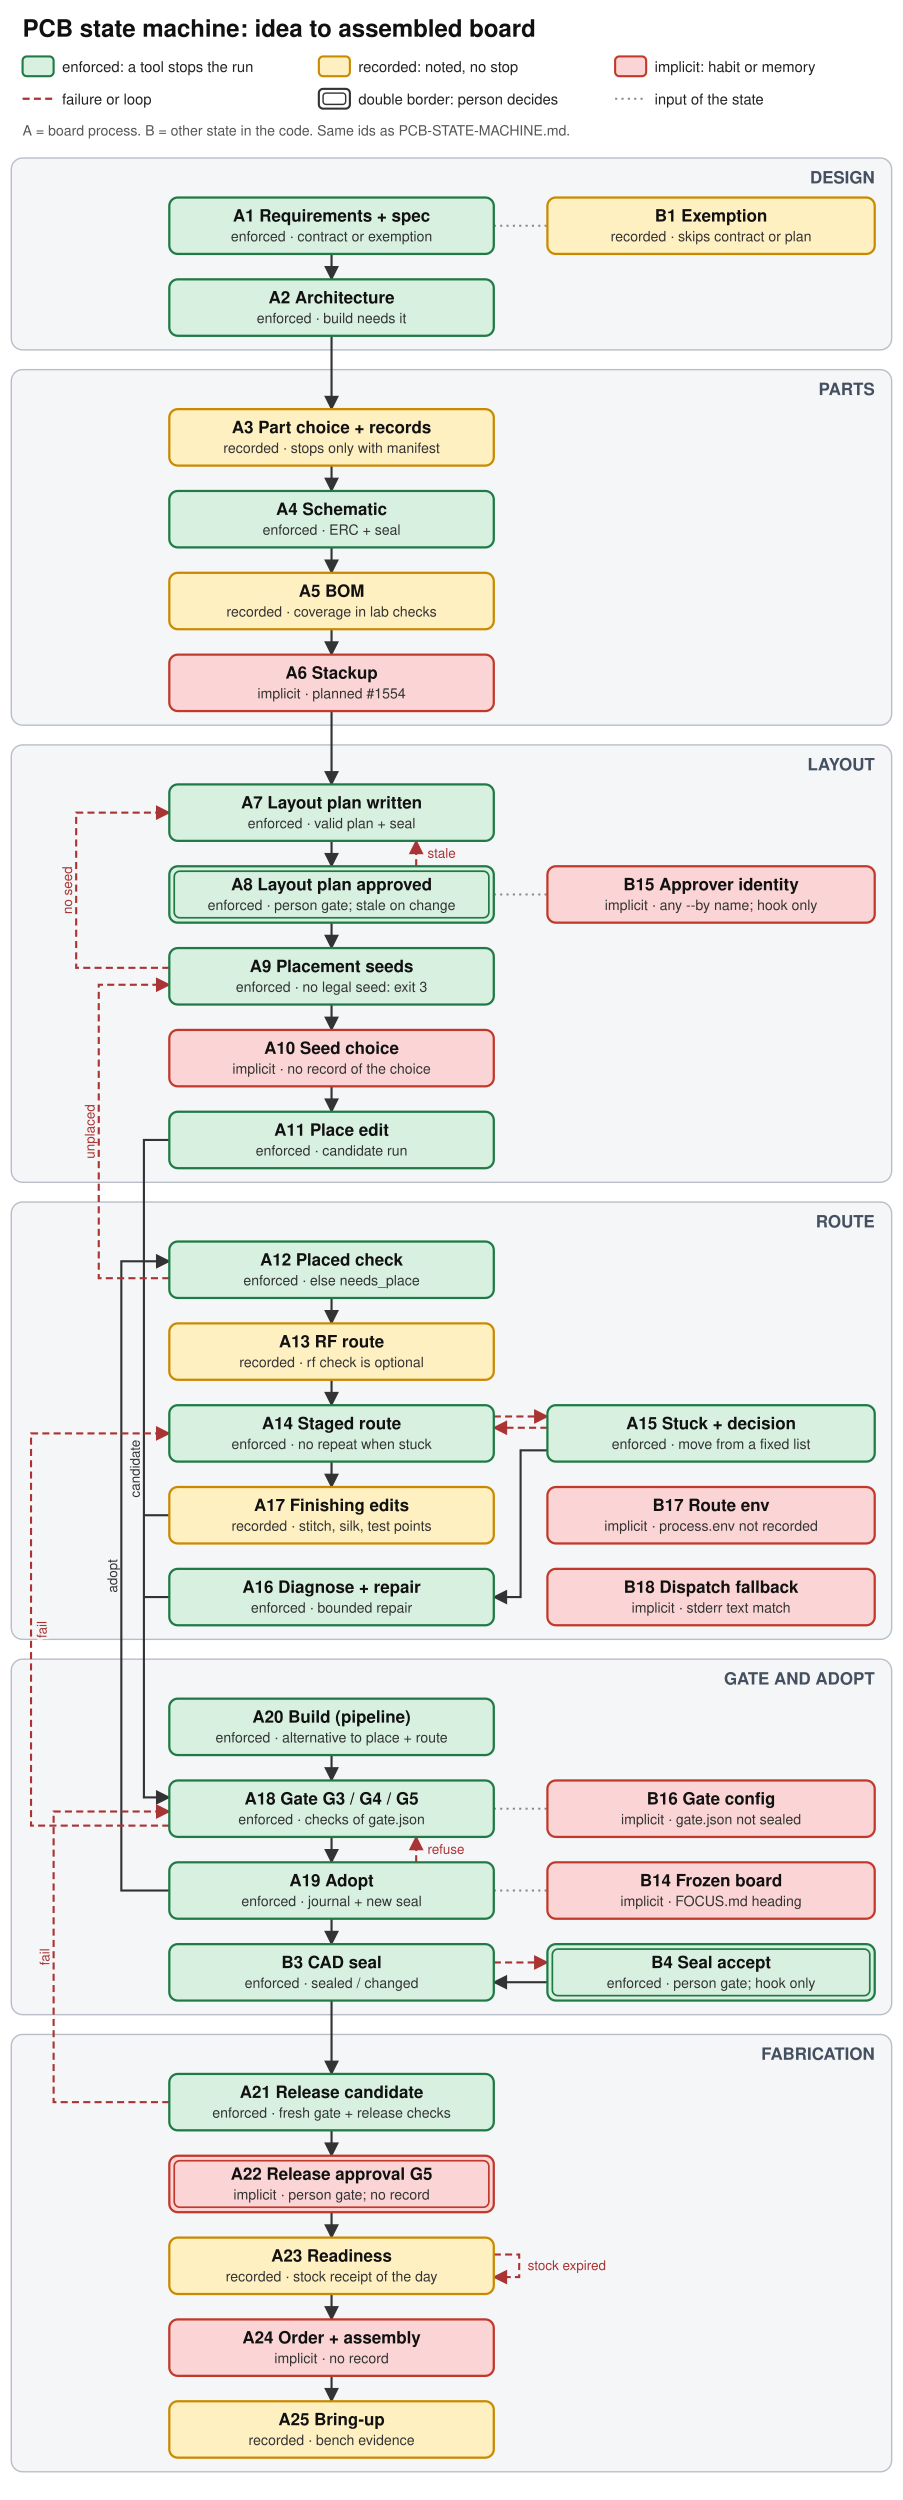
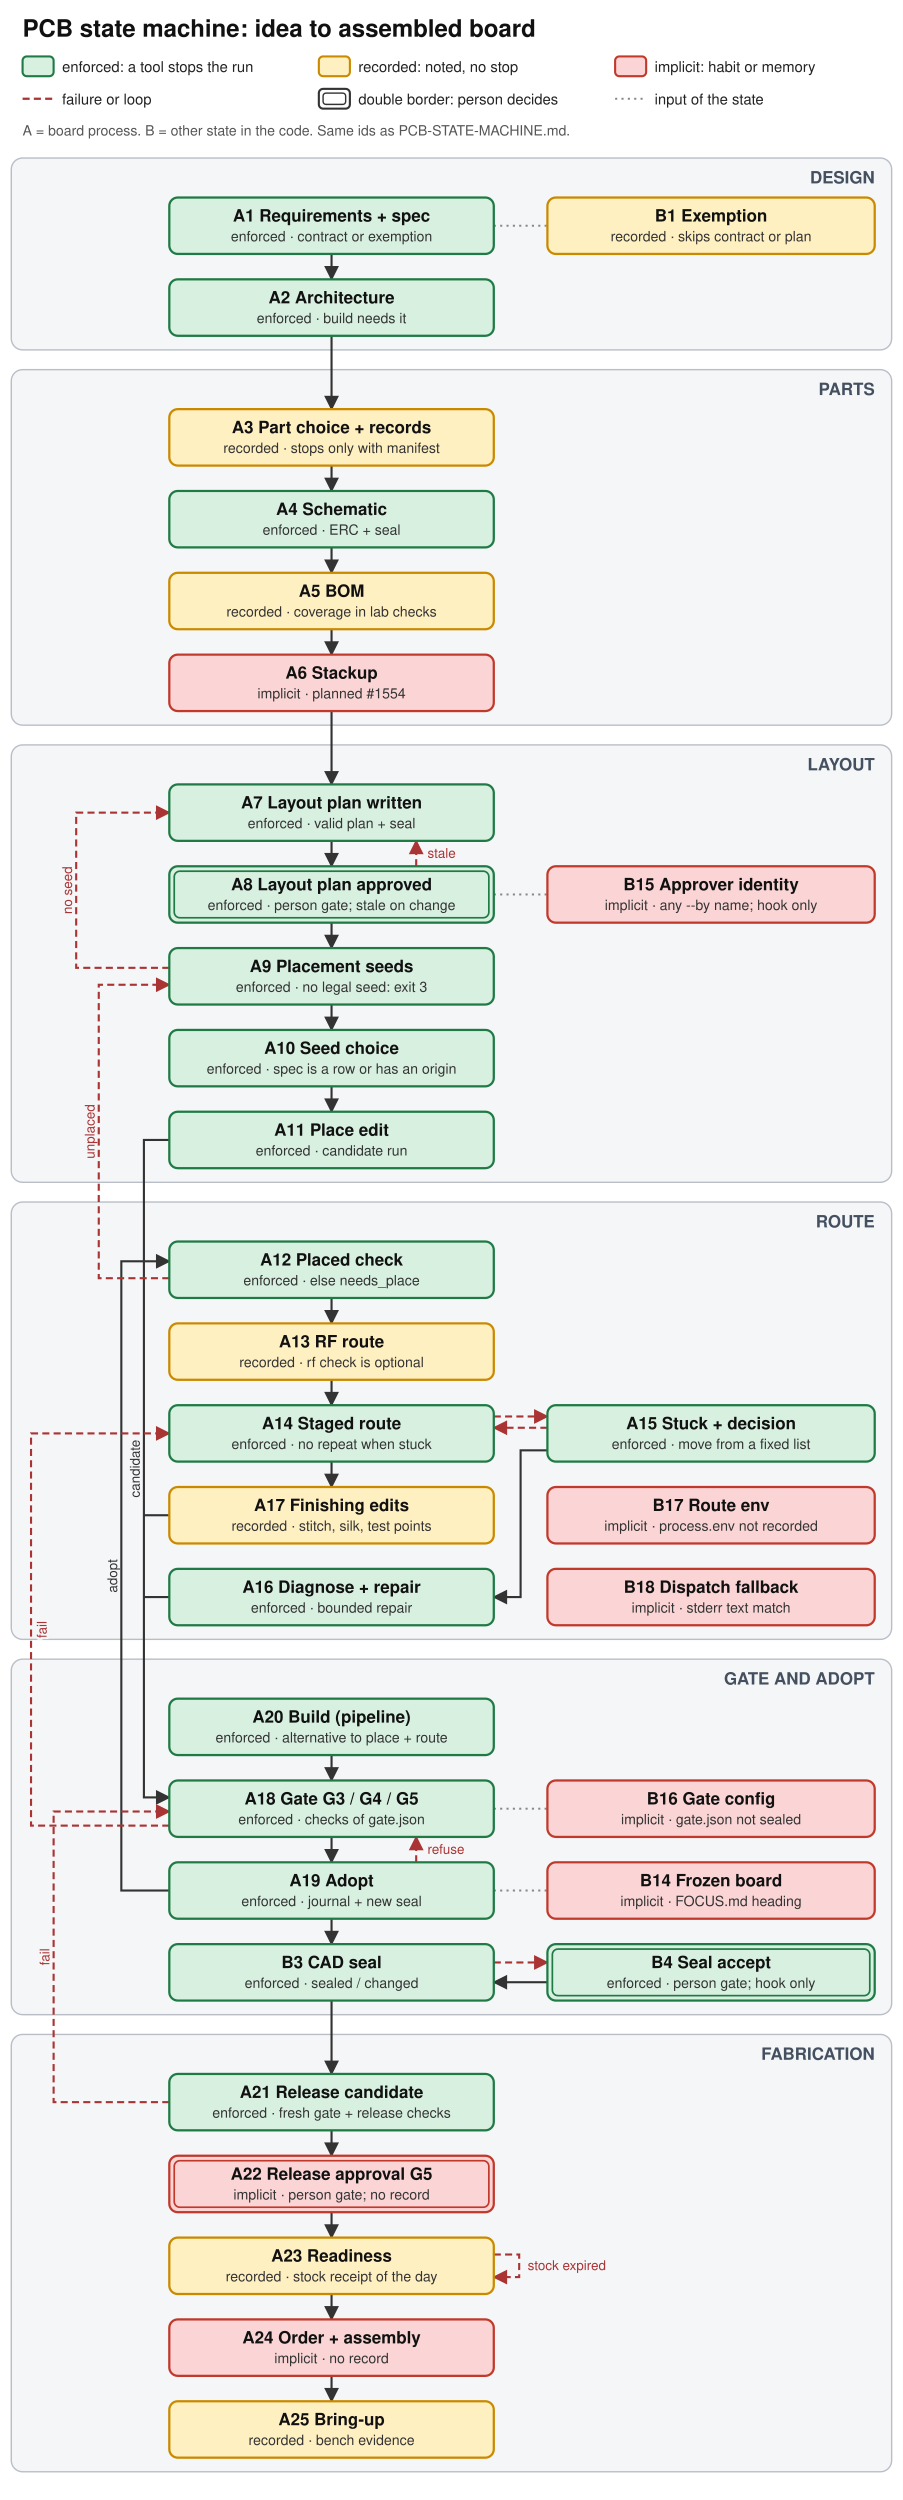
<svg xmlns="http://www.w3.org/2000/svg" viewBox="0 0 640 1772" width="640" height="1772" font-family="Helvetica, Arial, sans-serif">
  <defs>
    <marker id="ah" viewBox="0 0 10 10" refX="9" refY="5" markerWidth="7" markerHeight="7" orient="auto-start-reverse">
      <path d="M0,0 L10,5 L0,10 z" fill="#333" />
    </marker>
    <marker id="ahd" viewBox="0 0 10 10" refX="9" refY="5" markerWidth="7" markerHeight="7" orient="auto-start-reverse">
      <path d="M0,0 L10,5 L0,10 z" fill="#a33" />
    </marker>
  </defs>
  <rect width="640" height="1772" fill="#ffffff" />
  <text x="16" y="26" font-size="17" font-weight="700" fill="#111">PCB state machine: idea to assembled board</text>
  <rect x="16" y="40" width="22" height="14" rx="3" fill="#d7f0e0" stroke="#1f7a45" stroke-width="1.5" />
  <text x="44" y="51" font-size="10.5" fill="#222">enforced: a tool stops the run</text>
  <rect x="226" y="40" width="22" height="14" rx="3" fill="#fff0c2" stroke="#c98a00" stroke-width="1.5" />
  <text x="254" y="51" font-size="10.5" fill="#222">recorded: noted, no stop</text>
  <rect x="436" y="40" width="22" height="14" rx="3" fill="#fbd5d5" stroke="#c0392b" stroke-width="1.5" />
  <text x="464" y="51" font-size="10.5" fill="#222">implicit: habit or memory</text>
  <path d="M16,70 H38" stroke="#a33" stroke-width="1.6" stroke-dasharray="5 3" fill="none" />
  <text x="44" y="74" font-size="10.5" fill="#222">failure or loop</text>
  <rect x="226" y="63" width="22" height="14" rx="3" fill="#fff" stroke="#333" stroke-width="1.5" />
  <rect x="229" y="66" width="16" height="8" rx="2" fill="none" stroke="#333" stroke-width="1" />
  <text x="254" y="74" font-size="10.5" fill="#222">double border: person decides</text>
  <path d="M436,70 H458" stroke="#888" stroke-width="1.4" stroke-dasharray="1.5 3" fill="none" />
  <text x="464" y="74" font-size="10.5" fill="#222">input of the state</text>
  <text x="16" y="96" font-size="10" fill="#555">A = board process. B = other state in the code. Same ids as PCB-STATE-MACHINE.md.</text>
  <rect x="8" y="112" width="624" height="136" rx="8" fill="#f5f6f8" stroke="#b9bec7" stroke-width="1" />
  <text x="620" y="130" text-anchor="end" font-size="12" font-weight="700" fill="#44505f">DESIGN</text>
  <rect x="8" y="262" width="624" height="252" rx="8" fill="#f5f6f8" stroke="#b9bec7" stroke-width="1" />
  <text x="620" y="280" text-anchor="end" font-size="12" font-weight="700" fill="#44505f">PARTS</text>
  <rect x="8" y="528" width="624" height="310" rx="8" fill="#f5f6f8" stroke="#b9bec7" stroke-width="1" />
  <text x="620" y="546" text-anchor="end" font-size="12" font-weight="700" fill="#44505f">LAYOUT</text>
  <rect x="8" y="852" width="624" height="310" rx="8" fill="#f5f6f8" stroke="#b9bec7" stroke-width="1" />
  <text x="620" y="870" text-anchor="end" font-size="12" font-weight="700" fill="#44505f">ROUTE</text>
  <rect x="8" y="1176" width="624" height="252" rx="8" fill="#f5f6f8" stroke="#b9bec7" stroke-width="1" />
  <text x="620" y="1194" text-anchor="end" font-size="12" font-weight="700" fill="#44505f">GATE AND ADOPT</text>
  <rect x="8" y="1442" width="624" height="310" rx="8" fill="#f5f6f8" stroke="#b9bec7" stroke-width="1" />
  <text x="620" y="1460" text-anchor="end" font-size="12" font-weight="700" fill="#44505f">FABRICATION</text>
  <path d="M235,180 V198" stroke="#333" stroke-width="1.5" fill="none" marker-end="url(#ah)" />
  <path d="M235,238 V290" stroke="#333" stroke-width="1.5" fill="none" marker-end="url(#ah)" />
  <path d="M235,330 V348" stroke="#333" stroke-width="1.5" fill="none" marker-end="url(#ah)" />
  <path d="M235,388 V406" stroke="#333" stroke-width="1.5" fill="none" marker-end="url(#ah)" />
  <path d="M235,446 V464" stroke="#333" stroke-width="1.5" fill="none" marker-end="url(#ah)" />
  <path d="M235,504 V556" stroke="#333" stroke-width="1.5" fill="none" marker-end="url(#ah)" />
  <path d="M235,596 V614" stroke="#333" stroke-width="1.5" fill="none" marker-end="url(#ah)" />
  <path d="M235,654 V672" stroke="#333" stroke-width="1.5" fill="none" marker-end="url(#ah)" />
  <path d="M235,712 V730" stroke="#333" stroke-width="1.5" fill="none" marker-end="url(#ah)" />
  <path d="M235,770 V788" stroke="#333" stroke-width="1.5" fill="none" marker-end="url(#ah)" />
  <path d="M235,920 V938" stroke="#333" stroke-width="1.5" fill="none" marker-end="url(#ah)" />
  <path d="M235,978 V996" stroke="#333" stroke-width="1.5" fill="none" marker-end="url(#ah)" />
  <path d="M235,1036 V1054" stroke="#333" stroke-width="1.5" fill="none" marker-end="url(#ah)" />
  <path d="M235,1244 V1262" stroke="#333" stroke-width="1.5" fill="none" marker-end="url(#ah)" />
  <path d="M235,1302 V1320" stroke="#333" stroke-width="1.5" fill="none" marker-end="url(#ah)" />
  <path d="M235,1360 V1378" stroke="#333" stroke-width="1.5" fill="none" marker-end="url(#ah)" />
  <path d="M235,1418 V1470" stroke="#333" stroke-width="1.5" fill="none" marker-end="url(#ah)" />
  <path d="M235,1510 V1528" stroke="#333" stroke-width="1.5" fill="none" marker-end="url(#ah)" />
  <path d="M235,1568 V1586" stroke="#333" stroke-width="1.5" fill="none" marker-end="url(#ah)" />
  <path d="M235,1626 V1644" stroke="#333" stroke-width="1.5" fill="none" marker-end="url(#ah)" />
  <path d="M235,1684 V1702" stroke="#333" stroke-width="1.5" fill="none" marker-end="url(#ah)" />
  <text transform="translate(99,1041) rotate(-90)" text-anchor="middle" font-size="9.5" fill="#333" paint-order="stroke" stroke="#f5f6f8" stroke-width="3">candidate</text>
  <path d="M120,808 H102 V1274 H120" stroke="#333" stroke-width="1.5" fill="none" marker-end="url(#ah)" />
  <path d="M120,1074 H102" stroke="#333" stroke-width="1.5" fill="none" />
  <path d="M120,1132 H102" stroke="#333" stroke-width="1.5" fill="none" />
  <text transform="translate(83,1117) rotate(-90)" text-anchor="middle" font-size="9.5" fill="#333" paint-order="stroke" stroke="#f5f6f8" stroke-width="3">adopt</text>
  <path d="M120,1340 H86 V894 H120" stroke="#333" stroke-width="1.5" fill="none" marker-end="url(#ah)" />
  <text x="303" y="608" font-size="9.5" fill="#a33" paint-order="stroke" stroke="#f5f6f8" stroke-width="3">stale</text>
  <path d="M295,614 V596" stroke="#a33" stroke-width="1.5" stroke-dasharray="5 3" fill="none" marker-end="url(#ahd)" />
  <text x="303" y="1314" font-size="9.5" fill="#a33" paint-order="stroke" stroke="#f5f6f8" stroke-width="3">refuse</text>
  <path d="M295,1320 V1302" stroke="#a33" stroke-width="1.5" stroke-dasharray="5 3" fill="none" marker-end="url(#ahd)" />
  <text transform="translate(51,631) rotate(-90)" text-anchor="middle" font-size="9.5" fill="#a33" paint-order="stroke" stroke="#f5f6f8" stroke-width="3">no seed</text>
  <path d="M120,686 H54 V576 H120" stroke="#a33" stroke-width="1.5" stroke-dasharray="5 3" fill="none" marker-end="url(#ahd)" />
  <text transform="translate(67,802) rotate(-90)" text-anchor="middle" font-size="9.5" fill="#a33" paint-order="stroke" stroke="#f5f6f8" stroke-width="3">unplaced</text>
  <path d="M120,906 H70 V698 H120" stroke="#a33" stroke-width="1.5" stroke-dasharray="5 3" fill="none" marker-end="url(#ahd)" />
  <text transform="translate(33,1155) rotate(-90)" text-anchor="middle" font-size="9.5" fill="#a33" paint-order="stroke" stroke="#f5f6f8" stroke-width="3">fail</text>
  <path d="M120,1294 H22 V1016 H120" stroke="#a33" stroke-width="1.5" stroke-dasharray="5 3" fill="none" marker-end="url(#ahd)" />
  <text transform="translate(35,1387) rotate(-90)" text-anchor="middle" font-size="9.5" fill="#a33" paint-order="stroke" stroke="#f5f6f8" stroke-width="3">fail</text>
  <path d="M120,1490 H38 V1284 H120" stroke="#a33" stroke-width="1.5" stroke-dasharray="5 3" fill="none" marker-end="url(#ahd)" />
  <path d="M350,1004 H388" stroke="#a33" stroke-width="1.5" stroke-dasharray="5 3" fill="none" marker-end="url(#ahd)" />
  <path d="M388,1012 H350" stroke="#a33" stroke-width="1.5" stroke-dasharray="5 3" fill="none" marker-end="url(#ahd)" />
  <path d="M388,1028 H369 V1132 H350" stroke="#333" stroke-width="1.5" fill="none" marker-end="url(#ah)" />
  <text x="374" y="1609" font-size="9.5" fill="#a33" paint-order="stroke" stroke="#f5f6f8" stroke-width="3">stock expired</text>
  <path d="M350,1598 H368 V1614 H350" stroke="#a33" stroke-width="1.5" stroke-dasharray="5 3" fill="none" marker-end="url(#ahd)" />
  <path d="M350,1391 H388" stroke="#a33" stroke-width="1.5" stroke-dasharray="5 3" fill="none" marker-end="url(#ahd)" />
  <path d="M388,1405 H350" stroke="#333" stroke-width="1.5" fill="none" marker-end="url(#ah)" />
  <path d="M350,160 H388" stroke="#888" stroke-width="1.4" stroke-dasharray="1.5 3" fill="none" />
  <path d="M350,634 H388" stroke="#888" stroke-width="1.4" stroke-dasharray="1.5 3" fill="none" />
  <path d="M350,1282 H388" stroke="#888" stroke-width="1.4" stroke-dasharray="1.5 3" fill="none" />
  <path d="M350,1340 H388" stroke="#888" stroke-width="1.4" stroke-dasharray="1.5 3" fill="none" />
  <rect x="120" y="140" width="230" height="40" rx="6" fill="#d7f0e0" stroke="#1f7a45" stroke-width="1.6" />
  <text x="235" y="157" text-anchor="middle" font-size="12" font-weight="700" fill="#111">A1 Requirements + spec</text>
  <text x="235" y="171" text-anchor="middle" font-size="10" fill="#333">enforced · contract or exemption</text>
  <rect x="388" y="140" width="232" height="40" rx="6" fill="#fff0c2" stroke="#c98a00" stroke-width="1.6" />
  <text x="504" y="157" text-anchor="middle" font-size="12" font-weight="700" fill="#111">B1 Exemption</text>
  <text x="504" y="171" text-anchor="middle" font-size="10" fill="#333">recorded · skips contract or plan</text>
  <rect x="120" y="198" width="230" height="40" rx="6" fill="#d7f0e0" stroke="#1f7a45" stroke-width="1.6" />
  <text x="235" y="215" text-anchor="middle" font-size="12" font-weight="700" fill="#111">A2 Architecture</text>
  <text x="235" y="229" text-anchor="middle" font-size="10" fill="#333">enforced · build needs it</text>
  <rect x="120" y="290" width="230" height="40" rx="6" fill="#fff0c2" stroke="#c98a00" stroke-width="1.6" />
  <text x="235" y="307" text-anchor="middle" font-size="12" font-weight="700" fill="#111">A3 Part choice + records</text>
  <text x="235" y="321" text-anchor="middle" font-size="10" fill="#333">recorded · stops only with manifest</text>
  <rect x="120" y="348" width="230" height="40" rx="6" fill="#d7f0e0" stroke="#1f7a45" stroke-width="1.6" />
  <text x="235" y="365" text-anchor="middle" font-size="12" font-weight="700" fill="#111">A4 Schematic</text>
  <text x="235" y="379" text-anchor="middle" font-size="10" fill="#333">enforced · ERC + seal</text>
  <rect x="120" y="406" width="230" height="40" rx="6" fill="#fff0c2" stroke="#c98a00" stroke-width="1.6" />
  <text x="235" y="423" text-anchor="middle" font-size="12" font-weight="700" fill="#111">A5 BOM</text>
  <text x="235" y="437" text-anchor="middle" font-size="10" fill="#333">recorded · coverage in lab checks</text>
  <rect x="120" y="464" width="230" height="40" rx="6" fill="#fbd5d5" stroke="#c0392b" stroke-width="1.6" />
  <text x="235" y="481" text-anchor="middle" font-size="12" font-weight="700" fill="#111">A6 Stackup</text>
  <text x="235" y="495" text-anchor="middle" font-size="10" fill="#333">implicit · planned #1554</text>
  <rect x="120" y="556" width="230" height="40" rx="6" fill="#d7f0e0" stroke="#1f7a45" stroke-width="1.6" />
  <text x="235" y="573" text-anchor="middle" font-size="12" font-weight="700" fill="#111">A7 Layout plan written</text>
  <text x="235" y="587" text-anchor="middle" font-size="10" fill="#333">enforced · valid plan + seal</text>
  <rect x="120" y="614" width="230" height="40" rx="6" fill="#d7f0e0" stroke="#1f7a45" stroke-width="1.6" />
  <rect x="123.5" y="617.5" width="223" height="33" rx="4" fill="none" stroke="#1f7a45" stroke-width="1.2" />
  <text x="235" y="631" text-anchor="middle" font-size="12" font-weight="700" fill="#111">A8 Layout plan approved</text>
  <text x="235" y="645" text-anchor="middle" font-size="10" fill="#333">enforced · person gate; stale on change</text>
  <rect x="388" y="614" width="232" height="40" rx="6" fill="#fbd5d5" stroke="#c0392b" stroke-width="1.6" />
  <text x="504" y="631" text-anchor="middle" font-size="12" font-weight="700" fill="#111">B15 Approver identity</text>
  <text x="504" y="645" text-anchor="middle" font-size="10" fill="#333">implicit · any --by name; hook only</text>
  <rect x="120" y="672" width="230" height="40" rx="6" fill="#d7f0e0" stroke="#1f7a45" stroke-width="1.6" />
  <text x="235" y="689" text-anchor="middle" font-size="12" font-weight="700" fill="#111">A9 Placement seeds</text>
  <text x="235" y="703" text-anchor="middle" font-size="10" fill="#333">enforced · no legal seed: exit 3</text>
-   <rect x="120" y="730" width="230" height="40" rx="6" fill="#fbd5d5" stroke="#c0392b" stroke-width="1.6" />
+   <rect x="120" y="730" width="230" height="40" rx="6" fill="#d7f0e0" stroke="#1f7a45" stroke-width="1.6" />
  <text x="235" y="747" text-anchor="middle" font-size="12" font-weight="700" fill="#111">A10 Seed choice</text>
-   <text x="235" y="761" text-anchor="middle" font-size="10" fill="#333">implicit · no record of the choice</text>
+   <text x="235" y="761" text-anchor="middle" font-size="10" fill="#333">enforced · spec is a row or has an origin</text>
  <rect x="120" y="788" width="230" height="40" rx="6" fill="#d7f0e0" stroke="#1f7a45" stroke-width="1.6" />
  <text x="235" y="805" text-anchor="middle" font-size="12" font-weight="700" fill="#111">A11 Place edit</text>
  <text x="235" y="819" text-anchor="middle" font-size="10" fill="#333">enforced · candidate run</text>
  <rect x="120" y="880" width="230" height="40" rx="6" fill="#d7f0e0" stroke="#1f7a45" stroke-width="1.6" />
  <text x="235" y="897" text-anchor="middle" font-size="12" font-weight="700" fill="#111">A12 Placed check</text>
  <text x="235" y="911" text-anchor="middle" font-size="10" fill="#333">enforced · else needs_place</text>
  <rect x="120" y="938" width="230" height="40" rx="6" fill="#fff0c2" stroke="#c98a00" stroke-width="1.6" />
  <text x="235" y="955" text-anchor="middle" font-size="12" font-weight="700" fill="#111">A13 RF route</text>
  <text x="235" y="969" text-anchor="middle" font-size="10" fill="#333">recorded · rf check is optional</text>
  <rect x="120" y="996" width="230" height="40" rx="6" fill="#d7f0e0" stroke="#1f7a45" stroke-width="1.6" />
  <text x="235" y="1013" text-anchor="middle" font-size="12" font-weight="700" fill="#111">A14 Staged route</text>
  <text x="235" y="1027" text-anchor="middle" font-size="10" fill="#333">enforced · no repeat when stuck</text>
  <rect x="388" y="996" width="232" height="40" rx="6" fill="#d7f0e0" stroke="#1f7a45" stroke-width="1.6" />
  <text x="504" y="1013" text-anchor="middle" font-size="12" font-weight="700" fill="#111">A15 Stuck + decision</text>
  <text x="504" y="1027" text-anchor="middle" font-size="10" fill="#333">enforced · move from a fixed list</text>
  <rect x="120" y="1054" width="230" height="40" rx="6" fill="#fff0c2" stroke="#c98a00" stroke-width="1.6" />
  <text x="235" y="1071" text-anchor="middle" font-size="12" font-weight="700" fill="#111">A17 Finishing edits</text>
  <text x="235" y="1085" text-anchor="middle" font-size="10" fill="#333">recorded · stitch, silk, test points</text>
  <rect x="388" y="1054" width="232" height="40" rx="6" fill="#fbd5d5" stroke="#c0392b" stroke-width="1.6" />
  <text x="504" y="1071" text-anchor="middle" font-size="12" font-weight="700" fill="#111">B17 Route env</text>
  <text x="504" y="1085" text-anchor="middle" font-size="10" fill="#333">implicit · process.env not recorded</text>
  <rect x="120" y="1112" width="230" height="40" rx="6" fill="#d7f0e0" stroke="#1f7a45" stroke-width="1.6" />
  <text x="235" y="1129" text-anchor="middle" font-size="12" font-weight="700" fill="#111">A16 Diagnose + repair</text>
  <text x="235" y="1143" text-anchor="middle" font-size="10" fill="#333">enforced · bounded repair</text>
  <rect x="388" y="1112" width="232" height="40" rx="6" fill="#fbd5d5" stroke="#c0392b" stroke-width="1.6" />
  <text x="504" y="1129" text-anchor="middle" font-size="12" font-weight="700" fill="#111">B18 Dispatch fallback</text>
  <text x="504" y="1143" text-anchor="middle" font-size="10" fill="#333">implicit · stderr text match</text>
  <rect x="120" y="1204" width="230" height="40" rx="6" fill="#d7f0e0" stroke="#1f7a45" stroke-width="1.6" />
  <text x="235" y="1221" text-anchor="middle" font-size="12" font-weight="700" fill="#111">A20 Build (pipeline)</text>
  <text x="235" y="1235" text-anchor="middle" font-size="10" fill="#333">enforced · alternative to place + route</text>
  <rect x="120" y="1262" width="230" height="40" rx="6" fill="#d7f0e0" stroke="#1f7a45" stroke-width="1.6" />
  <text x="235" y="1279" text-anchor="middle" font-size="12" font-weight="700" fill="#111">A18 Gate G3 / G4 / G5</text>
  <text x="235" y="1293" text-anchor="middle" font-size="10" fill="#333">enforced · checks of gate.json</text>
  <rect x="388" y="1262" width="232" height="40" rx="6" fill="#fbd5d5" stroke="#c0392b" stroke-width="1.6" />
  <text x="504" y="1279" text-anchor="middle" font-size="12" font-weight="700" fill="#111">B16 Gate config</text>
  <text x="504" y="1293" text-anchor="middle" font-size="10" fill="#333">implicit · gate.json not sealed</text>
  <rect x="120" y="1320" width="230" height="40" rx="6" fill="#d7f0e0" stroke="#1f7a45" stroke-width="1.6" />
  <text x="235" y="1337" text-anchor="middle" font-size="12" font-weight="700" fill="#111">A19 Adopt</text>
  <text x="235" y="1351" text-anchor="middle" font-size="10" fill="#333">enforced · journal + new seal</text>
  <rect x="388" y="1320" width="232" height="40" rx="6" fill="#fbd5d5" stroke="#c0392b" stroke-width="1.6" />
  <text x="504" y="1337" text-anchor="middle" font-size="12" font-weight="700" fill="#111">B14 Frozen board</text>
  <text x="504" y="1351" text-anchor="middle" font-size="10" fill="#333">implicit · FOCUS.md heading</text>
  <rect x="120" y="1378" width="230" height="40" rx="6" fill="#d7f0e0" stroke="#1f7a45" stroke-width="1.6" />
  <text x="235" y="1395" text-anchor="middle" font-size="12" font-weight="700" fill="#111">B3 CAD seal</text>
  <text x="235" y="1409" text-anchor="middle" font-size="10" fill="#333">enforced · sealed / changed</text>
  <rect x="388" y="1378" width="232" height="40" rx="6" fill="#d7f0e0" stroke="#1f7a45" stroke-width="1.6" />
  <rect x="391.5" y="1381.5" width="225" height="33" rx="4" fill="none" stroke="#1f7a45" stroke-width="1.2" />
  <text x="504" y="1395" text-anchor="middle" font-size="12" font-weight="700" fill="#111">B4 Seal accept</text>
  <text x="504" y="1409" text-anchor="middle" font-size="10" fill="#333">enforced · person gate; hook only</text>
  <rect x="120" y="1470" width="230" height="40" rx="6" fill="#d7f0e0" stroke="#1f7a45" stroke-width="1.6" />
  <text x="235" y="1487" text-anchor="middle" font-size="12" font-weight="700" fill="#111">A21 Release candidate</text>
  <text x="235" y="1501" text-anchor="middle" font-size="10" fill="#333">enforced · fresh gate + release checks</text>
  <rect x="120" y="1528" width="230" height="40" rx="6" fill="#fbd5d5" stroke="#c0392b" stroke-width="1.6" />
  <rect x="123.5" y="1531.5" width="223" height="33" rx="4" fill="none" stroke="#c0392b" stroke-width="1.2" />
  <text x="235" y="1545" text-anchor="middle" font-size="12" font-weight="700" fill="#111">A22 Release approval G5</text>
  <text x="235" y="1559" text-anchor="middle" font-size="10" fill="#333">implicit · person gate; no record</text>
  <rect x="120" y="1586" width="230" height="40" rx="6" fill="#fff0c2" stroke="#c98a00" stroke-width="1.6" />
  <text x="235" y="1603" text-anchor="middle" font-size="12" font-weight="700" fill="#111">A23 Readiness</text>
  <text x="235" y="1617" text-anchor="middle" font-size="10" fill="#333">recorded · stock receipt of the day</text>
  <rect x="120" y="1644" width="230" height="40" rx="6" fill="#fbd5d5" stroke="#c0392b" stroke-width="1.6" />
  <text x="235" y="1661" text-anchor="middle" font-size="12" font-weight="700" fill="#111">A24 Order + assembly</text>
  <text x="235" y="1675" text-anchor="middle" font-size="10" fill="#333">implicit · no record</text>
  <rect x="120" y="1702" width="230" height="40" rx="6" fill="#fff0c2" stroke="#c98a00" stroke-width="1.6" />
  <text x="235" y="1719" text-anchor="middle" font-size="12" font-weight="700" fill="#111">A25 Bring-up</text>
  <text x="235" y="1733" text-anchor="middle" font-size="10" fill="#333">recorded · bench evidence</text>
</svg>
